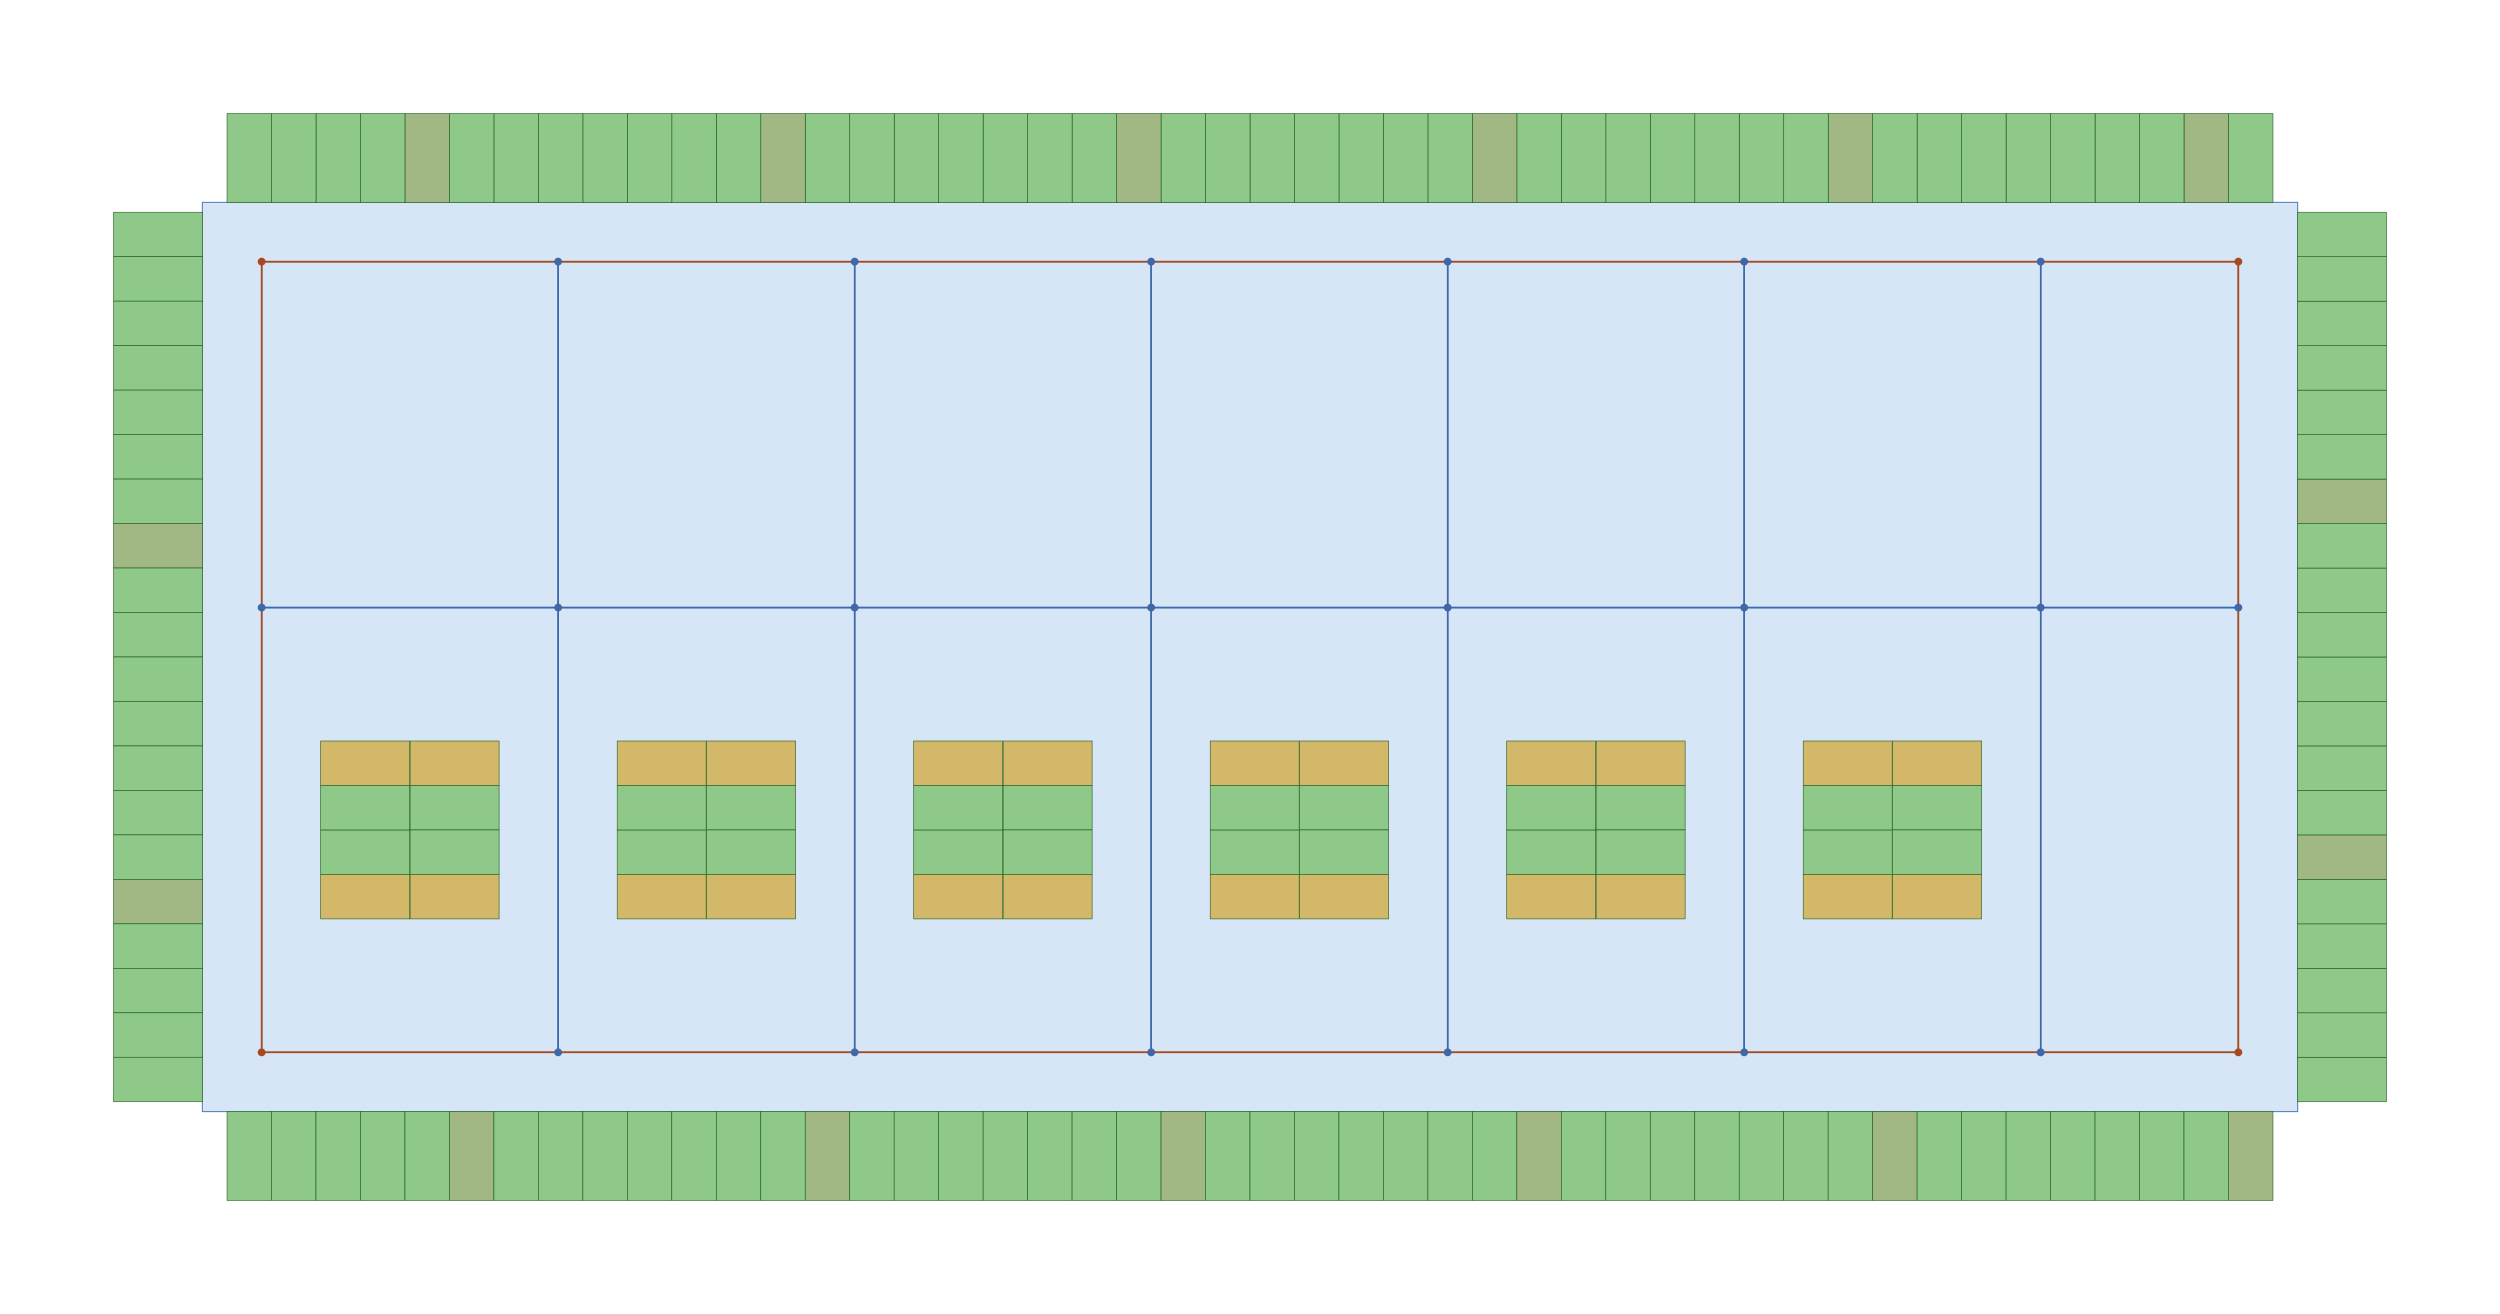
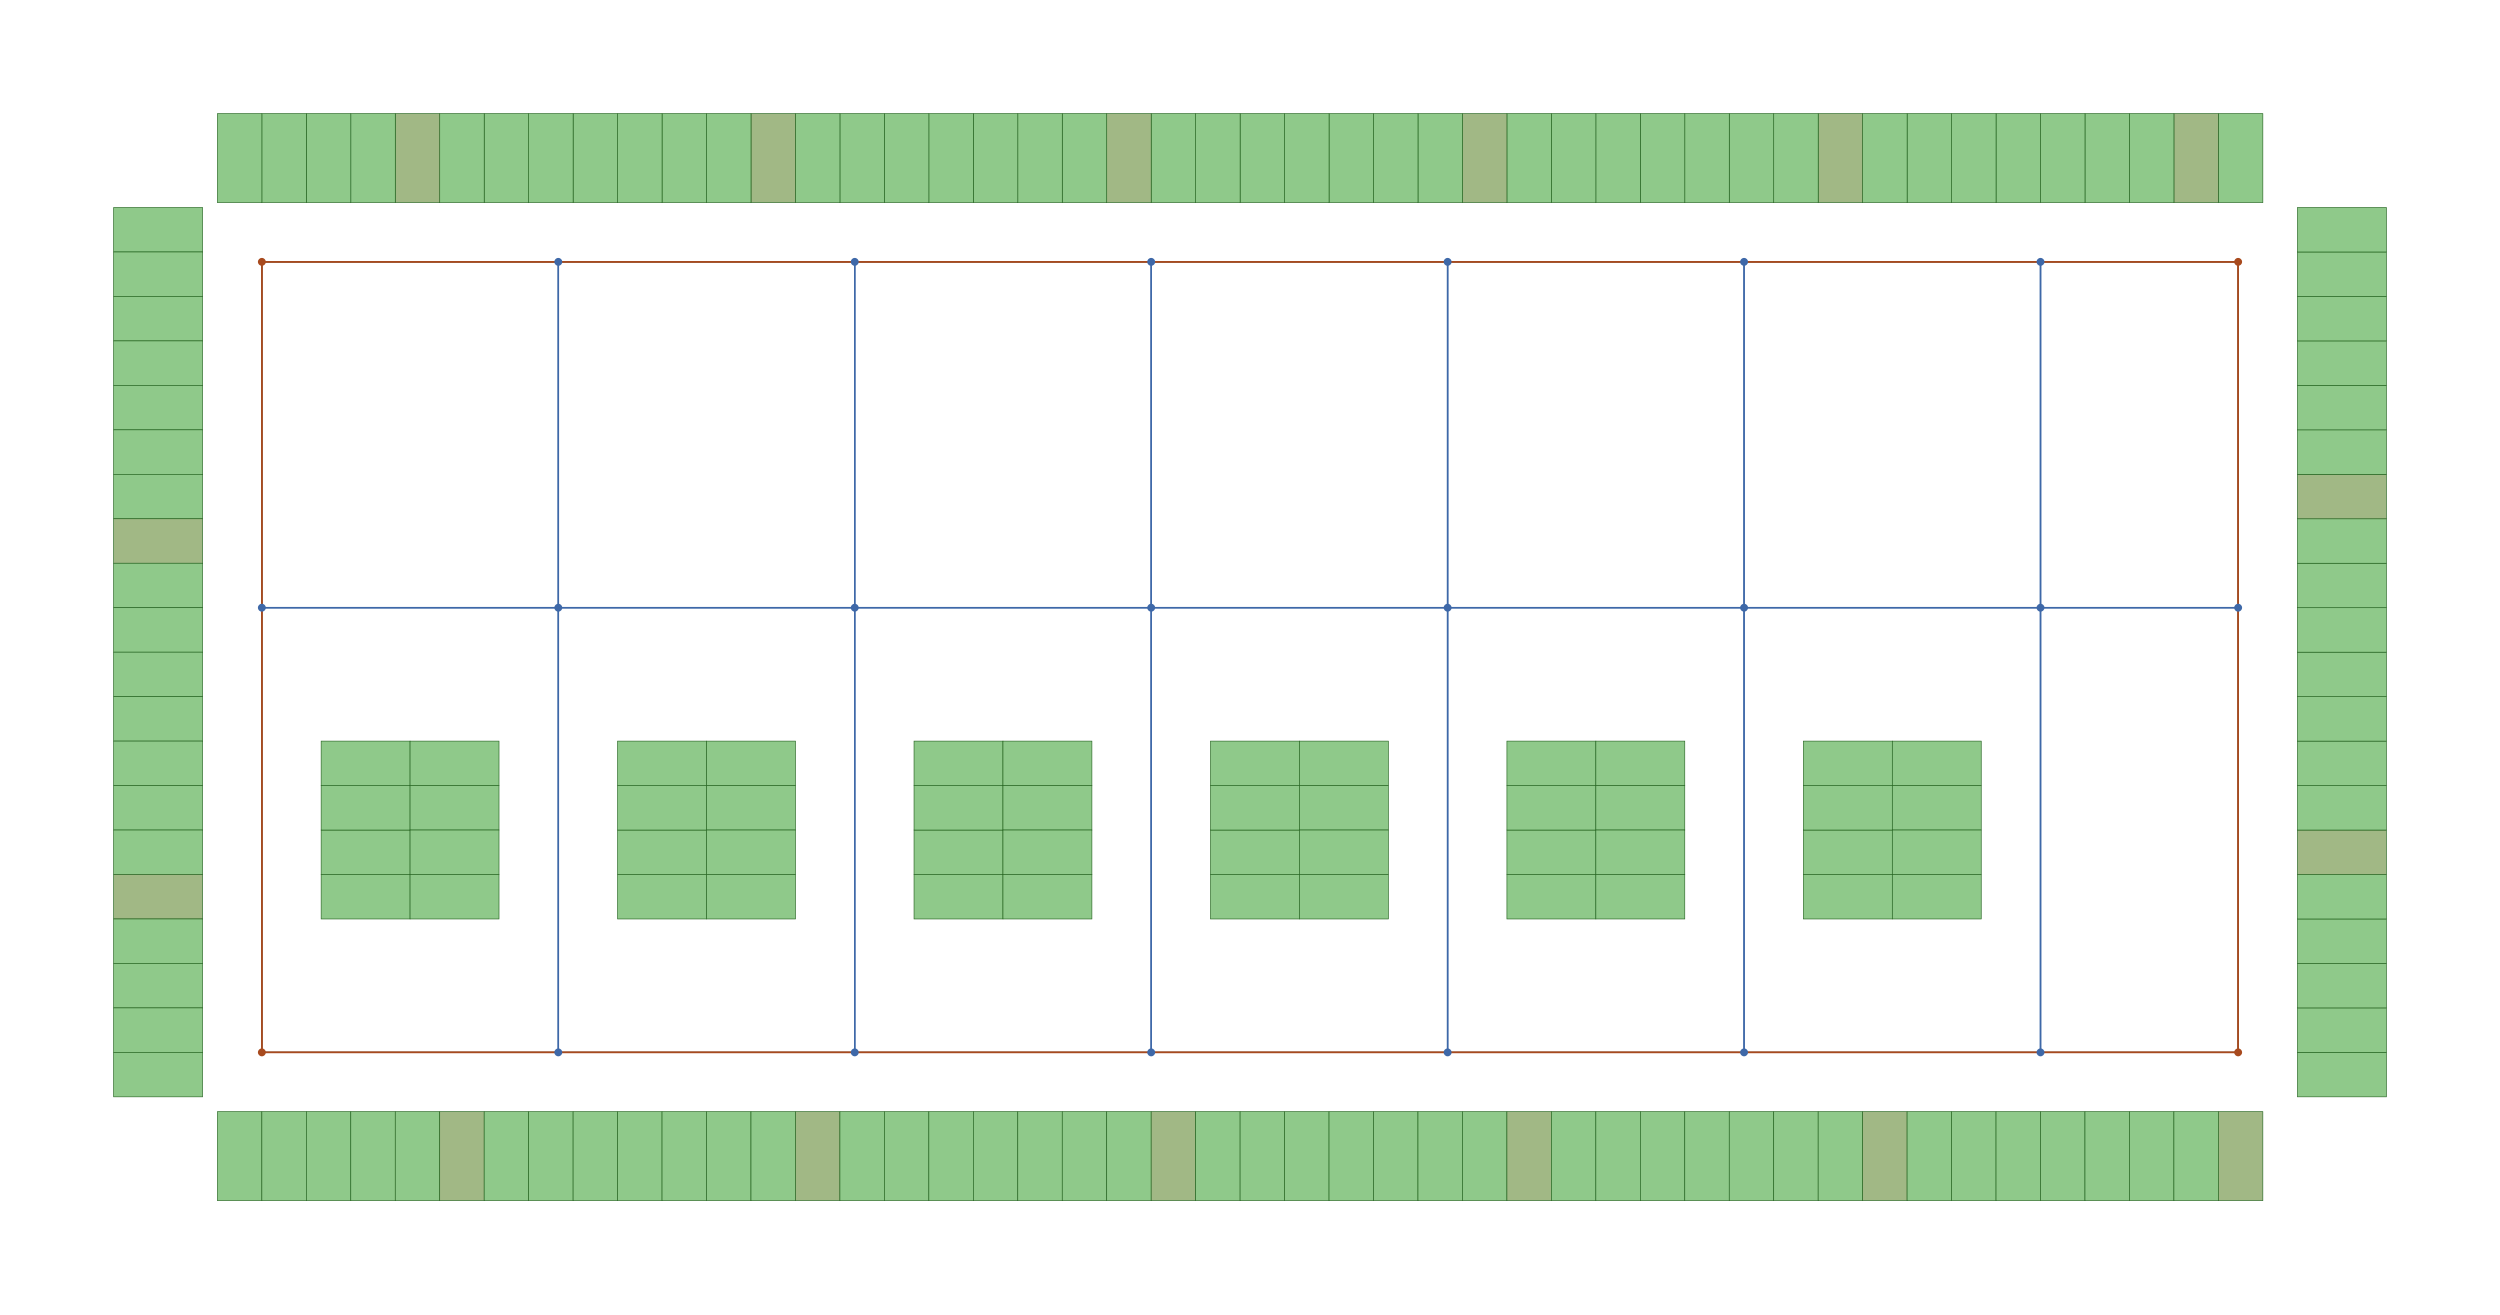
- <svg xmlns="http://www.w3.org/2000/svg" width="1011.780" height="531.780" viewBox="-52.945 -52.945 505.890 265.890" preserveAspectRatio="xMidYMid meet">
+ <svg xmlns="http://www.w3.org/2000/svg" width="1012" height="532" viewBox="-53 -53 506 266" preserveAspectRatio="xMidYMid meet">
  <style>polygon,line{vector-effect:non-scaling-stroke}</style>
  <g transform="translate(0,160) scale(1,-1)">
    <g id="boundary" fill="none" stroke="#222" stroke-width="0.5">
      <polygon points="0,0 400,0 400,160 0,160" />
    </g>
-     <g id="aisles" fill="#bcd5f0" fill-opacity="0.6" stroke="#4a7bb7" stroke-width="0.4">
-       <polygon points="-12,-12 -12,172 412,172 412,-12" />
-     </g>
    <g id="stalls" stroke="#1f5f1a" stroke-width="0.25">
-       <polygon points="-7,-29.950 2,-29.950 2,-11.950 -7,-11.950" fill="#8fc98a" />
-       <polygon points="2,-29.950 11,-29.950 11,-11.950 2,-11.950" fill="#8fc98a" />
-       <polygon points="11,-29.950 20,-29.950 20,-11.950 11,-11.950" fill="#8fc98a" />
-       <polygon points="20,-29.950 29,-29.950 29,-11.950 20,-11.950" fill="#8fc98a" />
-       <polygon points="29,-29.950 38,-29.950 38,-11.950 29,-11.950" fill="#8fc98a" />
-       <polygon points="38,-29.950 47,-29.950 47,-11.950 38,-11.950" fill="#a1b885" />
-       <polygon points="47,-29.950 56,-29.950 56,-11.950 47,-11.950" fill="#8fc98a" />
-       <polygon points="56,-29.950 65,-29.950 65,-11.950 56,-11.950" fill="#8fc98a" />
-       <polygon points="65,-29.950 74,-29.950 74,-11.950 65,-11.950" fill="#8fc98a" />
-       <polygon points="74,-29.950 83,-29.950 83,-11.950 74,-11.950" fill="#8fc98a" />
-       <polygon points="83,-29.950 92,-29.950 92,-11.950 83,-11.950" fill="#8fc98a" />
-       <polygon points="92,-29.950 101,-29.950 101,-11.950 92,-11.950" fill="#8fc98a" />
-       <polygon points="101,-29.950 110,-29.950 110,-11.950 101,-11.950" fill="#8fc98a" />
-       <polygon points="110,-29.950 119,-29.950 119,-11.950 110,-11.950" fill="#a1b885" />
-       <polygon points="119,-29.950 128,-29.950 128,-11.950 119,-11.950" fill="#8fc98a" />
-       <polygon points="128,-29.950 137,-29.950 137,-11.950 128,-11.950" fill="#8fc98a" />
-       <polygon points="137,-29.950 146,-29.950 146,-11.950 137,-11.950" fill="#8fc98a" />
-       <polygon points="146,-29.950 155,-29.950 155,-11.950 146,-11.950" fill="#8fc98a" />
-       <polygon points="155,-29.950 164,-29.950 164,-11.950 155,-11.950" fill="#8fc98a" />
-       <polygon points="164,-29.950 173,-29.950 173,-11.950 164,-11.950" fill="#8fc98a" />
-       <polygon points="173,-29.950 182,-29.950 182,-11.950 173,-11.950" fill="#8fc98a" />
-       <polygon points="182,-29.950 191,-29.950 191,-11.950 182,-11.950" fill="#a1b885" />
-       <polygon points="191,-29.950 200,-29.950 200,-11.950 191,-11.950" fill="#8fc98a" />
-       <polygon points="200,-29.950 209,-29.950 209,-11.950 200,-11.950" fill="#8fc98a" />
-       <polygon points="209,-29.950 218,-29.950 218,-11.950 209,-11.950" fill="#8fc98a" />
-       <polygon points="218,-29.950 227,-29.950 227,-11.950 218,-11.950" fill="#8fc98a" />
-       <polygon points="227,-29.950 236,-29.950 236,-11.950 227,-11.950" fill="#8fc98a" />
-       <polygon points="236,-29.950 245,-29.950 245,-11.950 236,-11.950" fill="#8fc98a" />
-       <polygon points="245,-29.950 254,-29.950 254,-11.950 245,-11.950" fill="#8fc98a" />
-       <polygon points="254,-29.950 263,-29.950 263,-11.950 254,-11.950" fill="#a1b885" />
-       <polygon points="263,-29.950 272,-29.950 272,-11.950 263,-11.950" fill="#8fc98a" />
-       <polygon points="272,-29.950 281,-29.950 281,-11.950 272,-11.950" fill="#8fc98a" />
-       <polygon points="281,-29.950 290,-29.950 290,-11.950 281,-11.950" fill="#8fc98a" />
-       <polygon points="290,-29.950 299,-29.950 299,-11.950 290,-11.950" fill="#8fc98a" />
-       <polygon points="299,-29.950 308,-29.950 308,-11.950 299,-11.950" fill="#8fc98a" />
-       <polygon points="308,-29.950 317,-29.950 317,-11.950 308,-11.950" fill="#8fc98a" />
-       <polygon points="317,-29.950 326,-29.950 326,-11.950 317,-11.950" fill="#8fc98a" />
-       <polygon points="326,-29.950 335,-29.950 335,-11.950 326,-11.950" fill="#a1b885" />
-       <polygon points="335,-29.950 344,-29.950 344,-11.950 335,-11.950" fill="#8fc98a" />
-       <polygon points="344,-29.950 353,-29.950 353,-11.950 344,-11.950" fill="#8fc98a" />
-       <polygon points="353,-29.950 362,-29.950 362,-11.950 353,-11.950" fill="#8fc98a" />
-       <polygon points="362,-29.950 371,-29.950 371,-11.950 362,-11.950" fill="#8fc98a" />
-       <polygon points="371,-29.950 380,-29.950 380,-11.950 371,-11.950" fill="#8fc98a" />
-       <polygon points="380,-29.950 389,-29.950 389,-11.950 380,-11.950" fill="#8fc98a" />
-       <polygon points="389,-29.950 398,-29.950 398,-11.950 389,-11.950" fill="#8fc98a" />
-       <polygon points="398,-29.950 407,-29.950 407,-11.950 398,-11.950" fill="#a1b885" />
-       <polygon points="407,189.950 398,189.950 398,171.950 407,171.950" fill="#8fc98a" />
-       <polygon points="398,189.950 389,189.950 389,171.950 398,171.950" fill="#a1b885" />
-       <polygon points="389,189.950 380,189.950 380,171.950 389,171.950" fill="#8fc98a" />
-       <polygon points="380,189.950 371,189.950 371,171.950 380,171.950" fill="#8fc98a" />
-       <polygon points="371,189.950 362,189.950 362,171.950 371,171.950" fill="#8fc98a" />
-       <polygon points="362,189.950 353,189.950 353,171.950 362,171.950" fill="#8fc98a" />
-       <polygon points="353,189.950 344,189.950 344,171.950 353,171.950" fill="#8fc98a" />
-       <polygon points="344,189.950 335,189.950 335,171.950 344,171.950" fill="#8fc98a" />
-       <polygon points="335,189.950 326,189.950 326,171.950 335,171.950" fill="#8fc98a" />
-       <polygon points="326,189.950 317,189.950 317,171.950 326,171.950" fill="#a1b885" />
-       <polygon points="317,189.950 308,189.950 308,171.950 317,171.950" fill="#8fc98a" />
-       <polygon points="308,189.950 299,189.950 299,171.950 308,171.950" fill="#8fc98a" />
-       <polygon points="299,189.950 290,189.950 290,171.950 299,171.950" fill="#8fc98a" />
-       <polygon points="290,189.950 281,189.950 281,171.950 290,171.950" fill="#8fc98a" />
-       <polygon points="281,189.950 272,189.950 272,171.950 281,171.950" fill="#8fc98a" />
-       <polygon points="272,189.950 263,189.950 263,171.950 272,171.950" fill="#8fc98a" />
-       <polygon points="263,189.950 254,189.950 254,171.950 263,171.950" fill="#8fc98a" />
-       <polygon points="254,189.950 245,189.950 245,171.950 254,171.950" fill="#a1b885" />
-       <polygon points="245,189.950 236,189.950 236,171.950 245,171.950" fill="#8fc98a" />
-       <polygon points="236,189.950 227,189.950 227,171.950 236,171.950" fill="#8fc98a" />
-       <polygon points="227,189.950 218,189.950 218,171.950 227,171.950" fill="#8fc98a" />
-       <polygon points="218,189.950 209,189.950 209,171.950 218,171.950" fill="#8fc98a" />
-       <polygon points="209,189.950 200,189.950 200,171.950 209,171.950" fill="#8fc98a" />
-       <polygon points="200,189.950 191,189.950 191,171.950 200,171.950" fill="#8fc98a" />
-       <polygon points="191,189.950 182,189.950 182,171.950 191,171.950" fill="#8fc98a" />
-       <polygon points="182,189.950 173,189.950 173,171.950 182,171.950" fill="#a1b885" />
-       <polygon points="173,189.950 164,189.950 164,171.950 173,171.950" fill="#8fc98a" />
-       <polygon points="164,189.950 155,189.950 155,171.950 164,171.950" fill="#8fc98a" />
-       <polygon points="155,189.950 146,189.950 146,171.950 155,171.950" fill="#8fc98a" />
-       <polygon points="146,189.950 137,189.950 137,171.950 146,171.950" fill="#8fc98a" />
-       <polygon points="137,189.950 128,189.950 128,171.950 137,171.950" fill="#8fc98a" />
-       <polygon points="128,189.950 119,189.950 119,171.950 128,171.950" fill="#8fc98a" />
-       <polygon points="119,189.950 110,189.950 110,171.950 119,171.950" fill="#8fc98a" />
-       <polygon points="110,189.950 101,189.950 101,171.950 110,171.950" fill="#a1b885" />
-       <polygon points="101,189.950 92,189.950 92,171.950 101,171.950" fill="#8fc98a" />
-       <polygon points="92,189.950 83,189.950 83,171.950 92,171.950" fill="#8fc98a" />
-       <polygon points="83,189.950 74,189.950 74,171.950 83,171.950" fill="#8fc98a" />
-       <polygon points="74,189.950 65,189.950 65,171.950 74,171.950" fill="#8fc98a" />
-       <polygon points="65,189.950 56,189.950 56,171.950 65,171.950" fill="#8fc98a" />
-       <polygon points="56,189.950 47,189.950 47,171.950 56,171.950" fill="#8fc98a" />
-       <polygon points="47,189.950 38,189.950 38,171.950 47,171.950" fill="#8fc98a" />
-       <polygon points="38,189.950 29,189.950 29,171.950 38,171.950" fill="#a1b885" />
-       <polygon points="29,189.950 20,189.950 20,171.950 29,171.950" fill="#8fc98a" />
-       <polygon points="20,189.950 11,189.950 11,171.950 20,171.950" fill="#8fc98a" />
-       <polygon points="11,189.950 2,189.950 2,171.950 11,171.950" fill="#8fc98a" />
-       <polygon points="2,189.950 -7,189.950 -7,171.950 2,171.950" fill="#8fc98a" />
-       <polygon points="-29.950,170 -29.950,161 -11.950,161 -11.950,170" fill="#8fc98a" />
-       <polygon points="-29.950,161 -29.950,152 -11.950,152 -11.950,161" fill="#8fc98a" />
-       <polygon points="-29.950,152 -29.950,143 -11.950,143 -11.950,152" fill="#8fc98a" />
-       <polygon points="-29.950,143 -29.950,134 -11.950,134 -11.950,143" fill="#8fc98a" />
-       <polygon points="-29.950,134 -29.950,125 -11.950,125 -11.950,134" fill="#8fc98a" />
-       <polygon points="-29.950,125 -29.950,116 -11.950,116 -11.950,125" fill="#8fc98a" />
-       <polygon points="-29.950,116 -29.950,107 -11.950,107 -11.950,116" fill="#8fc98a" />
-       <polygon points="-29.950,107 -29.950,98 -11.950,98 -11.950,107" fill="#a1b885" />
-       <polygon points="-29.950,98 -29.950,89 -11.950,89 -11.950,98" fill="#8fc98a" />
-       <polygon points="-29.950,89 -29.950,80 -11.950,80 -11.950,89" fill="#8fc98a" />
-       <polygon points="-29.950,80 -29.950,71 -11.950,71 -11.950,80" fill="#8fc98a" />
-       <polygon points="-29.950,71 -29.950,62 -11.950,62 -11.950,71" fill="#8fc98a" />
-       <polygon points="-29.950,62 -29.950,53 -11.950,53 -11.950,62" fill="#8fc98a" />
-       <polygon points="-29.950,53 -29.950,44 -11.950,44 -11.950,53" fill="#8fc98a" />
-       <polygon points="-29.950,44 -29.950,35 -11.950,35 -11.950,44" fill="#8fc98a" />
-       <polygon points="-29.950,35 -29.950,26 -11.950,26 -11.950,35" fill="#a1b885" />
-       <polygon points="-29.950,26 -29.950,17 -11.950,17 -11.950,26" fill="#8fc98a" />
-       <polygon points="-29.950,17 -29.950,8 -11.950,8 -11.950,17" fill="#8fc98a" />
-       <polygon points="-29.950,8 -29.950,-1 -11.950,-1 -11.950,8" fill="#8fc98a" />
-       <polygon points="-29.950,-1 -29.950,-10 -11.950,-10 -11.950,-1" fill="#8fc98a" />
-       <polygon points="429.950,-10 429.950,-1 411.950,-1 411.950,-10" fill="#8fc98a" />
-       <polygon points="429.950,-1 429.950,8 411.950,8 411.950,-1" fill="#8fc98a" />
-       <polygon points="429.950,8 429.950,17 411.950,17 411.950,8" fill="#8fc98a" />
-       <polygon points="429.950,17 429.950,26 411.950,26 411.950,17" fill="#8fc98a" />
-       <polygon points="429.950,26 429.950,35 411.950,35 411.950,26" fill="#8fc98a" />
-       <polygon points="429.950,35 429.950,44 411.950,44 411.950,35" fill="#a1b885" />
-       <polygon points="429.950,44 429.950,53 411.950,53 411.950,44" fill="#8fc98a" />
-       <polygon points="429.950,53 429.950,62 411.950,62 411.950,53" fill="#8fc98a" />
-       <polygon points="429.950,62 429.950,71 411.950,71 411.950,62" fill="#8fc98a" />
-       <polygon points="429.950,71 429.950,80 411.950,80 411.950,71" fill="#8fc98a" />
-       <polygon points="429.950,80 429.950,89 411.950,89 411.950,80" fill="#8fc98a" />
-       <polygon points="429.950,89 429.950,98 411.950,98 411.950,89" fill="#8fc98a" />
-       <polygon points="429.950,98 429.950,107 411.950,107 411.950,98" fill="#8fc98a" />
-       <polygon points="429.950,107 429.950,116 411.950,116 411.950,107" fill="#a1b885" />
-       <polygon points="429.950,116 429.950,125 411.950,125 411.950,116" fill="#8fc98a" />
-       <polygon points="429.950,125 429.950,134 411.950,134 411.950,125" fill="#8fc98a" />
-       <polygon points="429.950,134 429.950,143 411.950,143 411.950,134" fill="#8fc98a" />
-       <polygon points="429.950,143 429.950,152 411.950,152 411.950,143" fill="#8fc98a" />
-       <polygon points="429.950,152 429.950,161 411.950,161 411.950,152" fill="#8fc98a" />
-       <polygon points="429.950,161 429.950,170 411.950,170 411.950,161" fill="#8fc98a" />
-       <polygon points="29.950,36 29.950,45 11.950,45 11.950,36" fill="#8fc98a" />
-       <polygon points="29.950,45 29.950,54 11.950,54 11.950,45" fill="#8fc98a" />
-       <polygon points="30.050,54 30.050,45 48.050,45 48.050,54" fill="#8fc98a" />
-       <polygon points="30.050,45 30.050,36 48.050,36 48.050,45" fill="#8fc98a" />
-       <polygon points="89.950,36 89.950,45 71.950,45 71.950,36" fill="#8fc98a" />
-       <polygon points="89.950,45 89.950,54 71.950,54 71.950,45" fill="#8fc98a" />
-       <polygon points="90.050,54 90.050,45 108.050,45 108.050,54" fill="#8fc98a" />
-       <polygon points="90.050,45 90.050,36 108.050,36 108.050,45" fill="#8fc98a" />
-       <polygon points="149.950,36 149.950,45 131.950,45 131.950,36" fill="#8fc98a" />
-       <polygon points="149.950,45 149.950,54 131.950,54 131.950,45" fill="#8fc98a" />
-       <polygon points="150.050,54 150.050,45 168.050,45 168.050,54" fill="#8fc98a" />
-       <polygon points="150.050,45 150.050,36 168.050,36 168.050,45" fill="#8fc98a" />
-       <polygon points="209.950,36 209.950,45 191.950,45 191.950,36" fill="#8fc98a" />
-       <polygon points="209.950,45 209.950,54 191.950,54 191.950,45" fill="#8fc98a" />
-       <polygon points="210.050,54 210.050,45 228.050,45 228.050,54" fill="#8fc98a" />
-       <polygon points="210.050,45 210.050,36 228.050,36 228.050,45" fill="#8fc98a" />
-       <polygon points="269.950,36 269.950,45 251.950,45 251.950,36" fill="#8fc98a" />
-       <polygon points="269.950,45 269.950,54 251.950,54 251.950,45" fill="#8fc98a" />
-       <polygon points="270.050,54 270.050,45 288.050,45 288.050,54" fill="#8fc98a" />
-       <polygon points="270.050,45 270.050,36 288.050,36 288.050,45" fill="#8fc98a" />
-       <polygon points="329.950,36 329.950,45 311.950,45 311.950,36" fill="#8fc98a" />
-       <polygon points="329.950,45 329.950,54 311.950,54 311.950,45" fill="#8fc98a" />
-       <polygon points="330.050,54 330.050,45 348.050,45 348.050,54" fill="#8fc98a" />
-       <polygon points="330.050,45 330.050,36 348.050,36 348.050,45" fill="#8fc98a" />
-       <polygon points="30.050,36 30.050,27 48.050,27 48.050,36" fill="#d4b86a" />
-       <polygon points="90.050,36 90.050,27 108.050,27 108.050,36" fill="#d4b86a" />
-       <polygon points="150.050,36 150.050,27 168.050,27 168.050,36" fill="#d4b86a" />
-       <polygon points="210.050,36 210.050,27 228.050,27 228.050,36" fill="#d4b86a" />
-       <polygon points="270.050,36 270.050,27 288.050,27 288.050,36" fill="#d4b86a" />
-       <polygon points="330.050,36 330.050,27 348.050,27 348.050,36" fill="#d4b86a" />
-       <polygon points="30.050,63 30.050,54 48.050,54 48.050,63" fill="#d4b86a" />
-       <polygon points="90.050,63 90.050,54 108.050,54 108.050,63" fill="#d4b86a" />
-       <polygon points="150.050,63 150.050,54 168.050,54 168.050,63" fill="#d4b86a" />
-       <polygon points="210.050,63 210.050,54 228.050,54 228.050,63" fill="#d4b86a" />
-       <polygon points="270.050,63 270.050,54 288.050,54 288.050,63" fill="#d4b86a" />
-       <polygon points="330.050,63 330.050,54 348.050,54 348.050,63" fill="#d4b86a" />
-       <polygon points="29.950,54 29.950,63 11.950,63 11.950,54" fill="#d4b86a" />
-       <polygon points="89.950,54 89.950,63 71.950,63 71.950,54" fill="#d4b86a" />
-       <polygon points="149.950,54 149.950,63 131.950,63 131.950,54" fill="#d4b86a" />
-       <polygon points="209.950,54 209.950,63 191.950,63 191.950,54" fill="#d4b86a" />
-       <polygon points="269.950,54 269.950,63 251.950,63 251.950,54" fill="#d4b86a" />
-       <polygon points="329.950,54 329.950,63 311.950,63 311.950,54" fill="#d4b86a" />
-       <polygon points="29.950,27 29.950,36 11.950,36 11.950,27" fill="#d4b86a" />
-       <polygon points="89.950,27 89.950,36 71.950,36 71.950,27" fill="#d4b86a" />
-       <polygon points="149.950,27 149.950,36 131.950,36 131.950,27" fill="#d4b86a" />
-       <polygon points="209.950,27 209.950,36 191.950,36 191.950,27" fill="#d4b86a" />
-       <polygon points="269.950,27 269.950,36 251.950,36 251.950,27" fill="#d4b86a" />
-       <polygon points="329.950,27 329.950,36 311.950,36 311.950,27" fill="#d4b86a" />
+       <polygon points="-9,-30 0,-30 0,-12 -9,-12" fill="#8fc98a" />
+       <polygon points="0,-30 9,-30 9,-12 0,-12" fill="#8fc98a" />
+       <polygon points="9,-30 18,-30 18,-12 9,-12" fill="#8fc98a" />
+       <polygon points="18,-30 27,-30 27,-12 18,-12" fill="#8fc98a" />
+       <polygon points="27,-30 36,-30 36,-12 27,-12" fill="#8fc98a" />
+       <polygon points="36,-30 45,-30 45,-12 36,-12" fill="#a1b885" />
+       <polygon points="45,-30 54,-30 54,-12 45,-12" fill="#8fc98a" />
+       <polygon points="54,-30 63,-30 63,-12 54,-12" fill="#8fc98a" />
+       <polygon points="63,-30 72,-30 72,-12 63,-12" fill="#8fc98a" />
+       <polygon points="72,-30 81,-30 81,-12 72,-12" fill="#8fc98a" />
+       <polygon points="81,-30 90,-30 90,-12 81,-12" fill="#8fc98a" />
+       <polygon points="90,-30 99,-30 99,-12 90,-12" fill="#8fc98a" />
+       <polygon points="99,-30 108,-30 108,-12 99,-12" fill="#8fc98a" />
+       <polygon points="108,-30 117,-30 117,-12 108,-12" fill="#a1b885" />
+       <polygon points="117,-30 126,-30 126,-12 117,-12" fill="#8fc98a" />
+       <polygon points="126,-30 135,-30 135,-12 126,-12" fill="#8fc98a" />
+       <polygon points="135,-30 144,-30 144,-12 135,-12" fill="#8fc98a" />
+       <polygon points="144,-30 153,-30 153,-12 144,-12" fill="#8fc98a" />
+       <polygon points="153,-30 162,-30 162,-12 153,-12" fill="#8fc98a" />
+       <polygon points="162,-30 171,-30 171,-12 162,-12" fill="#8fc98a" />
+       <polygon points="171,-30 180,-30 180,-12 171,-12" fill="#8fc98a" />
+       <polygon points="180,-30 189,-30 189,-12 180,-12" fill="#a1b885" />
+       <polygon points="189,-30 198,-30 198,-12 189,-12" fill="#8fc98a" />
+       <polygon points="198,-30 207,-30 207,-12 198,-12" fill="#8fc98a" />
+       <polygon points="207,-30 216,-30 216,-12 207,-12" fill="#8fc98a" />
+       <polygon points="216,-30 225,-30 225,-12 216,-12" fill="#8fc98a" />
+       <polygon points="225,-30 234,-30 234,-12 225,-12" fill="#8fc98a" />
+       <polygon points="234,-30 243,-30 243,-12 234,-12" fill="#8fc98a" />
+       <polygon points="243,-30 252,-30 252,-12 243,-12" fill="#8fc98a" />
+       <polygon points="252,-30 261,-30 261,-12 252,-12" fill="#a1b885" />
+       <polygon points="261,-30 270,-30 270,-12 261,-12" fill="#8fc98a" />
+       <polygon points="270,-30 279,-30 279,-12 270,-12" fill="#8fc98a" />
+       <polygon points="279,-30 288,-30 288,-12 279,-12" fill="#8fc98a" />
+       <polygon points="288,-30 297,-30 297,-12 288,-12" fill="#8fc98a" />
+       <polygon points="297,-30 306,-30 306,-12 297,-12" fill="#8fc98a" />
+       <polygon points="306,-30 315,-30 315,-12 306,-12" fill="#8fc98a" />
+       <polygon points="315,-30 324,-30 324,-12 315,-12" fill="#8fc98a" />
+       <polygon points="324,-30 333,-30 333,-12 324,-12" fill="#a1b885" />
+       <polygon points="333,-30 342,-30 342,-12 333,-12" fill="#8fc98a" />
+       <polygon points="342,-30 351,-30 351,-12 342,-12" fill="#8fc98a" />
+       <polygon points="351,-30 360,-30 360,-12 351,-12" fill="#8fc98a" />
+       <polygon points="360,-30 369,-30 369,-12 360,-12" fill="#8fc98a" />
+       <polygon points="369,-30 378,-30 378,-12 369,-12" fill="#8fc98a" />
+       <polygon points="378,-30 387,-30 387,-12 378,-12" fill="#8fc98a" />
+       <polygon points="387,-30 396,-30 396,-12 387,-12" fill="#8fc98a" />
+       <polygon points="396,-30 405,-30 405,-12 396,-12" fill="#a1b885" />
+       <polygon points="405,190 396,190 396,172 405,172" fill="#8fc98a" />
+       <polygon points="396,190 387,190 387,172 396,172" fill="#a1b885" />
+       <polygon points="387,190 378,190 378,172 387,172" fill="#8fc98a" />
+       <polygon points="378,190 369,190 369,172 378,172" fill="#8fc98a" />
+       <polygon points="369,190 360,190 360,172 369,172" fill="#8fc98a" />
+       <polygon points="360,190 351,190 351,172 360,172" fill="#8fc98a" />
+       <polygon points="351,190 342,190 342,172 351,172" fill="#8fc98a" />
+       <polygon points="342,190 333,190 333,172 342,172" fill="#8fc98a" />
+       <polygon points="333,190 324,190 324,172 333,172" fill="#8fc98a" />
+       <polygon points="324,190 315,190 315,172 324,172" fill="#a1b885" />
+       <polygon points="315,190 306,190 306,172 315,172" fill="#8fc98a" />
+       <polygon points="306,190 297,190 297,172 306,172" fill="#8fc98a" />
+       <polygon points="297,190 288,190 288,172 297,172" fill="#8fc98a" />
+       <polygon points="288,190 279,190 279,172 288,172" fill="#8fc98a" />
+       <polygon points="279,190 270,190 270,172 279,172" fill="#8fc98a" />
+       <polygon points="270,190 261,190 261,172 270,172" fill="#8fc98a" />
+       <polygon points="261,190 252,190 252,172 261,172" fill="#8fc98a" />
+       <polygon points="252,190 243,190 243,172 252,172" fill="#a1b885" />
+       <polygon points="243,190 234,190 234,172 243,172" fill="#8fc98a" />
+       <polygon points="234,190 225,190 225,172 234,172" fill="#8fc98a" />
+       <polygon points="225,190 216,190 216,172 225,172" fill="#8fc98a" />
+       <polygon points="216,190 207,190 207,172 216,172" fill="#8fc98a" />
+       <polygon points="207,190 198,190 198,172 207,172" fill="#8fc98a" />
+       <polygon points="198,190 189,190 189,172 198,172" fill="#8fc98a" />
+       <polygon points="189,190 180,190 180,172 189,172" fill="#8fc98a" />
+       <polygon points="180,190 171,190 171,172 180,172" fill="#a1b885" />
+       <polygon points="171,190 162,190 162,172 171,172" fill="#8fc98a" />
+       <polygon points="162,190 153,190 153,172 162,172" fill="#8fc98a" />
+       <polygon points="153,190 144,190 144,172 153,172" fill="#8fc98a" />
+       <polygon points="144,190 135,190 135,172 144,172" fill="#8fc98a" />
+       <polygon points="135,190 126,190 126,172 135,172" fill="#8fc98a" />
+       <polygon points="126,190 117,190 117,172 126,172" fill="#8fc98a" />
+       <polygon points="117,190 108,190 108,172 117,172" fill="#8fc98a" />
+       <polygon points="108,190 99,190 99,172 108,172" fill="#a1b885" />
+       <polygon points="99,190 90,190 90,172 99,172" fill="#8fc98a" />
+       <polygon points="90,190 81,190 81,172 90,172" fill="#8fc98a" />
+       <polygon points="81,190 72,190 72,172 81,172" fill="#8fc98a" />
+       <polygon points="72,190 63,190 63,172 72,172" fill="#8fc98a" />
+       <polygon points="63,190 54,190 54,172 63,172" fill="#8fc98a" />
+       <polygon points="54,190 45,190 45,172 54,172" fill="#8fc98a" />
+       <polygon points="45,190 36,190 36,172 45,172" fill="#8fc98a" />
+       <polygon points="36,190 27,190 27,172 36,172" fill="#a1b885" />
+       <polygon points="27,190 18,190 18,172 27,172" fill="#8fc98a" />
+       <polygon points="18,190 9,190 9,172 18,172" fill="#8fc98a" />
+       <polygon points="9,190 0,190 0,172 9,172" fill="#8fc98a" />
+       <polygon points="0,190 -9,190 -9,172 0,172" fill="#8fc98a" />
+       <polygon points="-30,171 -30,162 -12,162 -12,171" fill="#8fc98a" />
+       <polygon points="-30,162 -30,153 -12,153 -12,162" fill="#8fc98a" />
+       <polygon points="-30,153 -30,144 -12,144 -12,153" fill="#8fc98a" />
+       <polygon points="-30,144 -30,135 -12,135 -12,144" fill="#8fc98a" />
+       <polygon points="-30,135 -30,126 -12,126 -12,135" fill="#8fc98a" />
+       <polygon points="-30,126 -30,117 -12,117 -12,126" fill="#8fc98a" />
+       <polygon points="-30,117 -30,108 -12,108 -12,117" fill="#8fc98a" />
+       <polygon points="-30,108 -30,99 -12,99 -12,108" fill="#a1b885" />
+       <polygon points="-30,99 -30,90 -12,90 -12,99" fill="#8fc98a" />
+       <polygon points="-30,90 -30,81 -12,81 -12,90" fill="#8fc98a" />
+       <polygon points="-30,81 -30,72 -12,72 -12,81" fill="#8fc98a" />
+       <polygon points="-30,72 -30,63 -12,63 -12,72" fill="#8fc98a" />
+       <polygon points="-30,63 -30,54 -12,54 -12,63" fill="#8fc98a" />
+       <polygon points="-30,54 -30,45 -12,45 -12,54" fill="#8fc98a" />
+       <polygon points="-30,45 -30,36 -12,36 -12,45" fill="#8fc98a" />
+       <polygon points="-30,36 -30,27 -12,27 -12,36" fill="#a1b885" />
+       <polygon points="-30,27 -30,18 -12,18 -12,27" fill="#8fc98a" />
+       <polygon points="-30,18 -30,9 -12,9 -12,18" fill="#8fc98a" />
+       <polygon points="-30,9 -30,0 -12,0 -12,9" fill="#8fc98a" />
+       <polygon points="-30,0 -30,-9 -12,-9 -12,0" fill="#8fc98a" />
+       <polygon points="430,-9 430,0 412,0 412,-9" fill="#8fc98a" />
+       <polygon points="430,0 430,9 412,9 412,0" fill="#8fc98a" />
+       <polygon points="430,9 430,18 412,18 412,9" fill="#8fc98a" />
+       <polygon points="430,18 430,27 412,27 412,18" fill="#8fc98a" />
+       <polygon points="430,27 430,36 412,36 412,27" fill="#8fc98a" />
+       <polygon points="430,36 430,45 412,45 412,36" fill="#a1b885" />
+       <polygon points="430,45 430,54 412,54 412,45" fill="#8fc98a" />
+       <polygon points="430,54 430,63 412,63 412,54" fill="#8fc98a" />
+       <polygon points="430,63 430,72 412,72 412,63" fill="#8fc98a" />
+       <polygon points="430,72 430,81 412,81 412,72" fill="#8fc98a" />
+       <polygon points="430,81 430,90 412,90 412,81" fill="#8fc98a" />
+       <polygon points="430,90 430,99 412,99 412,90" fill="#8fc98a" />
+       <polygon points="430,99 430,108 412,108 412,99" fill="#8fc98a" />
+       <polygon points="430,108 430,117 412,117 412,108" fill="#a1b885" />
+       <polygon points="430,117 430,126 412,126 412,117" fill="#8fc98a" />
+       <polygon points="430,126 430,135 412,135 412,126" fill="#8fc98a" />
+       <polygon points="430,135 430,144 412,144 412,135" fill="#8fc98a" />
+       <polygon points="430,144 430,153 412,153 412,144" fill="#8fc98a" />
+       <polygon points="430,153 430,162 412,162 412,153" fill="#8fc98a" />
+       <polygon points="430,162 430,171 412,171 412,162" fill="#8fc98a" />
+       <polygon points="30,27 30,36 12,36 12,27" fill="#8fc98a" />
+       <polygon points="30,36 30,45 12,45 12,36" fill="#8fc98a" />
+       <polygon points="30,45 30,54 12,54 12,45" fill="#8fc98a" />
+       <polygon points="30,54 30,63 12,63 12,54" fill="#8fc98a" />
+       <polygon points="30,63 30,54 48,54 48,63" fill="#8fc98a" />
+       <polygon points="30,54 30,45 48,45 48,54" fill="#8fc98a" />
+       <polygon points="30,45 30,36 48,36 48,45" fill="#8fc98a" />
+       <polygon points="30,36 30,27 48,27 48,36" fill="#8fc98a" />
+       <polygon points="90,27 90,36 72,36 72,27" fill="#8fc98a" />
+       <polygon points="90,36 90,45 72,45 72,36" fill="#8fc98a" />
+       <polygon points="90,45 90,54 72,54 72,45" fill="#8fc98a" />
+       <polygon points="90,54 90,63 72,63 72,54" fill="#8fc98a" />
+       <polygon points="90,63 90,54 108,54 108,63" fill="#8fc98a" />
+       <polygon points="90,54 90,45 108,45 108,54" fill="#8fc98a" />
+       <polygon points="90,45 90,36 108,36 108,45" fill="#8fc98a" />
+       <polygon points="90,36 90,27 108,27 108,36" fill="#8fc98a" />
+       <polygon points="150,27 150,36 132,36 132,27" fill="#8fc98a" />
+       <polygon points="150,36 150,45 132,45 132,36" fill="#8fc98a" />
+       <polygon points="150,45 150,54 132,54 132,45" fill="#8fc98a" />
+       <polygon points="150,54 150,63 132,63 132,54" fill="#8fc98a" />
+       <polygon points="150,63 150,54 168,54 168,63" fill="#8fc98a" />
+       <polygon points="150,54 150,45 168,45 168,54" fill="#8fc98a" />
+       <polygon points="150,45 150,36 168,36 168,45" fill="#8fc98a" />
+       <polygon points="150,36 150,27 168,27 168,36" fill="#8fc98a" />
+       <polygon points="210,27 210,36 192,36 192,27" fill="#8fc98a" />
+       <polygon points="210,36 210,45 192,45 192,36" fill="#8fc98a" />
+       <polygon points="210,45 210,54 192,54 192,45" fill="#8fc98a" />
+       <polygon points="210,54 210,63 192,63 192,54" fill="#8fc98a" />
+       <polygon points="210,63 210,54 228,54 228,63" fill="#8fc98a" />
+       <polygon points="210,54 210,45 228,45 228,54" fill="#8fc98a" />
+       <polygon points="210,45 210,36 228,36 228,45" fill="#8fc98a" />
+       <polygon points="210,36 210,27 228,27 228,36" fill="#8fc98a" />
+       <polygon points="270,27 270,36 252,36 252,27" fill="#8fc98a" />
+       <polygon points="270,36 270,45 252,45 252,36" fill="#8fc98a" />
+       <polygon points="270,45 270,54 252,54 252,45" fill="#8fc98a" />
+       <polygon points="270,54 270,63 252,63 252,54" fill="#8fc98a" />
+       <polygon points="270,63 270,54 288,54 288,63" fill="#8fc98a" />
+       <polygon points="270,54 270,45 288,45 288,54" fill="#8fc98a" />
+       <polygon points="270,45 270,36 288,36 288,45" fill="#8fc98a" />
+       <polygon points="270,36 270,27 288,27 288,36" fill="#8fc98a" />
+       <polygon points="330,27 330,36 312,36 312,27" fill="#8fc98a" />
+       <polygon points="330,36 330,45 312,45 312,36" fill="#8fc98a" />
+       <polygon points="330,45 330,54 312,54 312,45" fill="#8fc98a" />
+       <polygon points="330,54 330,63 312,63 312,54" fill="#8fc98a" />
+       <polygon points="330,63 330,54 348,54 348,63" fill="#8fc98a" />
+       <polygon points="330,54 330,45 348,45 348,54" fill="#8fc98a" />
+       <polygon points="330,45 330,36 348,36 348,45" fill="#8fc98a" />
+       <polygon points="330,36 330,27 348,27 348,36" fill="#8fc98a" />
    </g>
    <g id="graph">
      <line x1="0" y1="0" x2="60" y2="0" stroke="#a84a1e" stroke-width="0.6" />
      <line x1="60" y1="0" x2="0" y2="0" stroke="#a84a1e" stroke-width="0.6" />
      <line x1="60" y1="0" x2="120" y2="0" stroke="#a84a1e" stroke-width="0.6" />
      <line x1="120" y1="0" x2="60" y2="0" stroke="#a84a1e" stroke-width="0.6" />
      <line x1="120" y1="0" x2="180" y2="0" stroke="#a84a1e" stroke-width="0.6" />
      <line x1="180" y1="0" x2="120" y2="0" stroke="#a84a1e" stroke-width="0.6" />
      <line x1="180" y1="0" x2="240" y2="0" stroke="#a84a1e" stroke-width="0.6" />
      <line x1="240" y1="0" x2="180" y2="0" stroke="#a84a1e" stroke-width="0.6" />
      <line x1="240" y1="0" x2="300" y2="0" stroke="#a84a1e" stroke-width="0.6" />
      <line x1="300" y1="0" x2="240" y2="0" stroke="#a84a1e" stroke-width="0.6" />
      <line x1="300" y1="0" x2="360" y2="0" stroke="#a84a1e" stroke-width="0.6" />
      <line x1="360" y1="0" x2="300" y2="0" stroke="#a84a1e" stroke-width="0.6" />
      <line x1="360" y1="0" x2="400" y2="0" stroke="#a84a1e" stroke-width="0.6" />
      <line x1="400" y1="0" x2="360" y2="0" stroke="#a84a1e" stroke-width="0.6" />
      <line x1="400" y1="0" x2="400" y2="90" stroke="#a84a1e" stroke-width="0.6" />
      <line x1="400" y1="90" x2="400" y2="0" stroke="#a84a1e" stroke-width="0.6" />
      <line x1="400" y1="90" x2="400" y2="160" stroke="#a84a1e" stroke-width="0.6" />
      <line x1="400" y1="160" x2="400" y2="90" stroke="#a84a1e" stroke-width="0.6" />
      <line x1="400" y1="160" x2="360" y2="160" stroke="#a84a1e" stroke-width="0.6" />
      <line x1="360" y1="160" x2="400" y2="160" stroke="#a84a1e" stroke-width="0.6" />
      <line x1="360" y1="160" x2="300" y2="160" stroke="#a84a1e" stroke-width="0.6" />
      <line x1="300" y1="160" x2="360" y2="160" stroke="#a84a1e" stroke-width="0.6" />
      <line x1="300" y1="160" x2="240" y2="160" stroke="#a84a1e" stroke-width="0.6" />
      <line x1="240" y1="160" x2="300" y2="160" stroke="#a84a1e" stroke-width="0.6" />
      <line x1="240" y1="160" x2="180" y2="160" stroke="#a84a1e" stroke-width="0.6" />
      <line x1="180" y1="160" x2="240" y2="160" stroke="#a84a1e" stroke-width="0.6" />
      <line x1="180" y1="160" x2="120" y2="160" stroke="#a84a1e" stroke-width="0.6" />
      <line x1="120" y1="160" x2="180" y2="160" stroke="#a84a1e" stroke-width="0.6" />
      <line x1="120" y1="160" x2="60" y2="160" stroke="#a84a1e" stroke-width="0.6" />
      <line x1="60" y1="160" x2="120" y2="160" stroke="#a84a1e" stroke-width="0.6" />
      <line x1="60" y1="160" x2="0" y2="160" stroke="#a84a1e" stroke-width="0.6" />
      <line x1="0" y1="160" x2="60" y2="160" stroke="#a84a1e" stroke-width="0.6" />
      <line x1="0" y1="160" x2="0" y2="90" stroke="#a84a1e" stroke-width="0.6" />
      <line x1="0" y1="90" x2="0" y2="160" stroke="#a84a1e" stroke-width="0.6" />
      <line x1="0" y1="90" x2="0" y2="0" stroke="#a84a1e" stroke-width="0.6" />
      <line x1="0" y1="0" x2="0" y2="90" stroke="#a84a1e" stroke-width="0.6" />
      <line x1="360" y1="0" x2="360" y2="90" stroke="#3e68a8" stroke-width="0.6" />
      <line x1="360" y1="90" x2="360" y2="0" stroke="#3e68a8" stroke-width="0.6" />
      <line x1="360" y1="90" x2="360" y2="160" stroke="#3e68a8" stroke-width="0.6" />
      <line x1="360" y1="160" x2="360" y2="90" stroke="#3e68a8" stroke-width="0.6" />
      <line x1="300" y1="0" x2="300" y2="90" stroke="#3e68a8" stroke-width="0.6" />
      <line x1="300" y1="90" x2="300" y2="0" stroke="#3e68a8" stroke-width="0.6" />
      <line x1="300" y1="90" x2="300" y2="160" stroke="#3e68a8" stroke-width="0.6" />
      <line x1="300" y1="160" x2="300" y2="90" stroke="#3e68a8" stroke-width="0.6" />
      <line x1="240" y1="0" x2="240" y2="90" stroke="#3e68a8" stroke-width="0.6" />
      <line x1="240" y1="90" x2="240" y2="0" stroke="#3e68a8" stroke-width="0.6" />
      <line x1="240" y1="90" x2="240" y2="160" stroke="#3e68a8" stroke-width="0.6" />
      <line x1="240" y1="160" x2="240" y2="90" stroke="#3e68a8" stroke-width="0.6" />
      <line x1="180" y1="0" x2="180" y2="90" stroke="#3e68a8" stroke-width="0.6" />
      <line x1="180" y1="90" x2="180" y2="0" stroke="#3e68a8" stroke-width="0.6" />
      <line x1="180" y1="90" x2="180" y2="160" stroke="#3e68a8" stroke-width="0.6" />
      <line x1="180" y1="160" x2="180" y2="90" stroke="#3e68a8" stroke-width="0.6" />
      <line x1="120" y1="0" x2="120" y2="90" stroke="#3e68a8" stroke-width="0.6" />
      <line x1="120" y1="90" x2="120" y2="0" stroke="#3e68a8" stroke-width="0.6" />
      <line x1="120" y1="90" x2="120" y2="160" stroke="#3e68a8" stroke-width="0.6" />
      <line x1="120" y1="160" x2="120" y2="90" stroke="#3e68a8" stroke-width="0.6" />
      <line x1="60" y1="0" x2="60" y2="90" stroke="#3e68a8" stroke-width="0.6" />
      <line x1="60" y1="90" x2="60" y2="0" stroke="#3e68a8" stroke-width="0.6" />
      <line x1="60" y1="90" x2="60" y2="160" stroke="#3e68a8" stroke-width="0.6" />
      <line x1="60" y1="160" x2="60" y2="90" stroke="#3e68a8" stroke-width="0.6" />
      <line x1="400" y1="90" x2="360" y2="90" stroke="#3e68a8" stroke-width="0.6" />
      <line x1="360" y1="90" x2="400" y2="90" stroke="#3e68a8" stroke-width="0.6" />
      <line x1="360" y1="90" x2="300" y2="90" stroke="#3e68a8" stroke-width="0.6" />
      <line x1="300" y1="90" x2="360" y2="90" stroke="#3e68a8" stroke-width="0.6" />
      <line x1="300" y1="90" x2="240" y2="90" stroke="#3e68a8" stroke-width="0.6" />
      <line x1="240" y1="90" x2="300" y2="90" stroke="#3e68a8" stroke-width="0.6" />
      <line x1="240" y1="90" x2="180" y2="90" stroke="#3e68a8" stroke-width="0.6" />
      <line x1="180" y1="90" x2="240" y2="90" stroke="#3e68a8" stroke-width="0.6" />
      <line x1="180" y1="90" x2="120" y2="90" stroke="#3e68a8" stroke-width="0.6" />
      <line x1="120" y1="90" x2="180" y2="90" stroke="#3e68a8" stroke-width="0.6" />
      <line x1="120" y1="90" x2="60" y2="90" stroke="#3e68a8" stroke-width="0.6" />
      <line x1="60" y1="90" x2="120" y2="90" stroke="#3e68a8" stroke-width="0.6" />
      <line x1="60" y1="90" x2="0" y2="90" stroke="#3e68a8" stroke-width="0.6" />
      <line x1="0" y1="90" x2="60" y2="90" stroke="#3e68a8" stroke-width="0.6" />
      <circle cx="0" cy="0" r="0.8" fill="#a84a1e" />
      <circle cx="400" cy="0" r="0.8" fill="#a84a1e" />
      <circle cx="400" cy="160" r="0.8" fill="#a84a1e" />
      <circle cx="0" cy="160" r="0.8" fill="#a84a1e" />
      <circle cx="360" cy="0" r="0.8" fill="#3e68a8" />
      <circle cx="360" cy="160" r="0.8" fill="#3e68a8" />
      <circle cx="300" cy="0" r="0.8" fill="#3e68a8" />
      <circle cx="300" cy="160" r="0.8" fill="#3e68a8" />
      <circle cx="240" cy="0" r="0.8" fill="#3e68a8" />
      <circle cx="240" cy="160" r="0.8" fill="#3e68a8" />
      <circle cx="180" cy="0" r="0.8" fill="#3e68a8" />
      <circle cx="180" cy="160" r="0.8" fill="#3e68a8" />
      <circle cx="120" cy="0" r="0.8" fill="#3e68a8" />
      <circle cx="120" cy="160" r="0.8" fill="#3e68a8" />
      <circle cx="60" cy="0" r="0.8" fill="#3e68a8" />
      <circle cx="60" cy="160" r="0.8" fill="#3e68a8" />
      <circle cx="400" cy="90" r="0.8" fill="#3e68a8" />
      <circle cx="0" cy="90" r="0.8" fill="#3e68a8" />
      <circle cx="360" cy="90" r="0.8" fill="#3e68a8" />
      <circle cx="300" cy="90" r="0.8" fill="#3e68a8" />
      <circle cx="240" cy="90" r="0.8" fill="#3e68a8" />
      <circle cx="180" cy="90" r="0.8" fill="#3e68a8" />
      <circle cx="120" cy="90" r="0.8" fill="#3e68a8" />
      <circle cx="60" cy="90" r="0.8" fill="#3e68a8" />
    </g>
  </g>
</svg>
